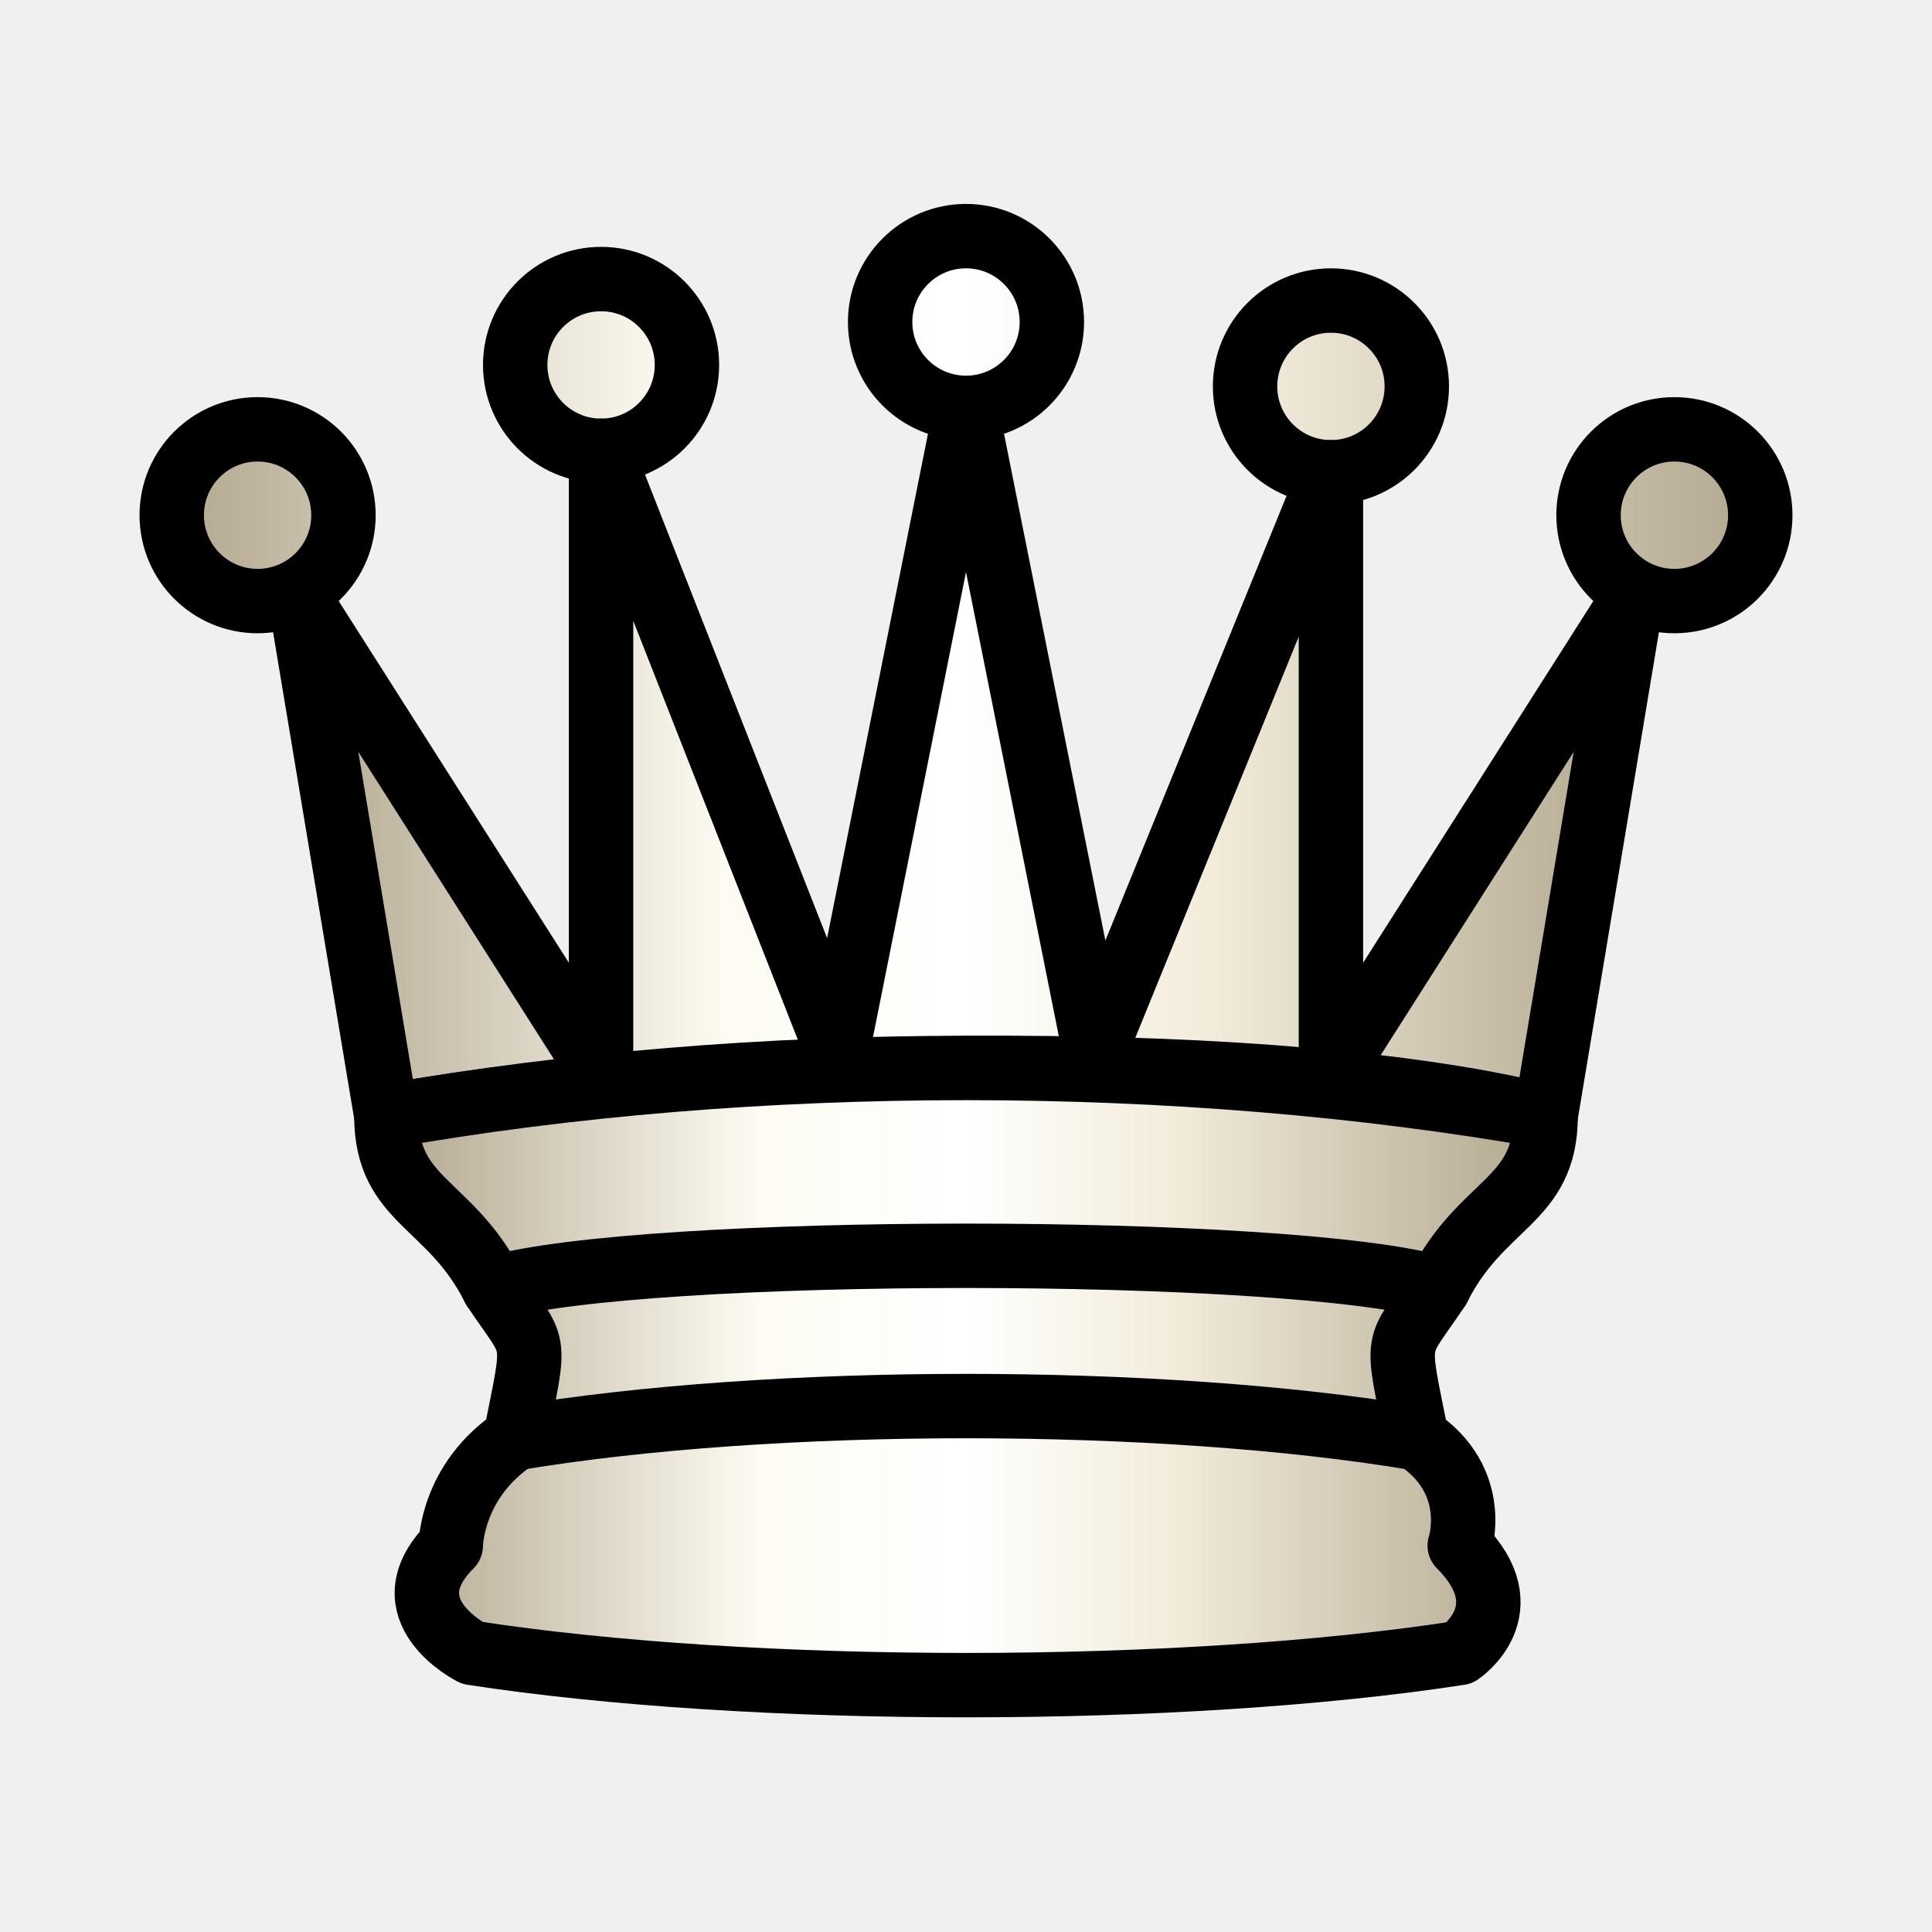
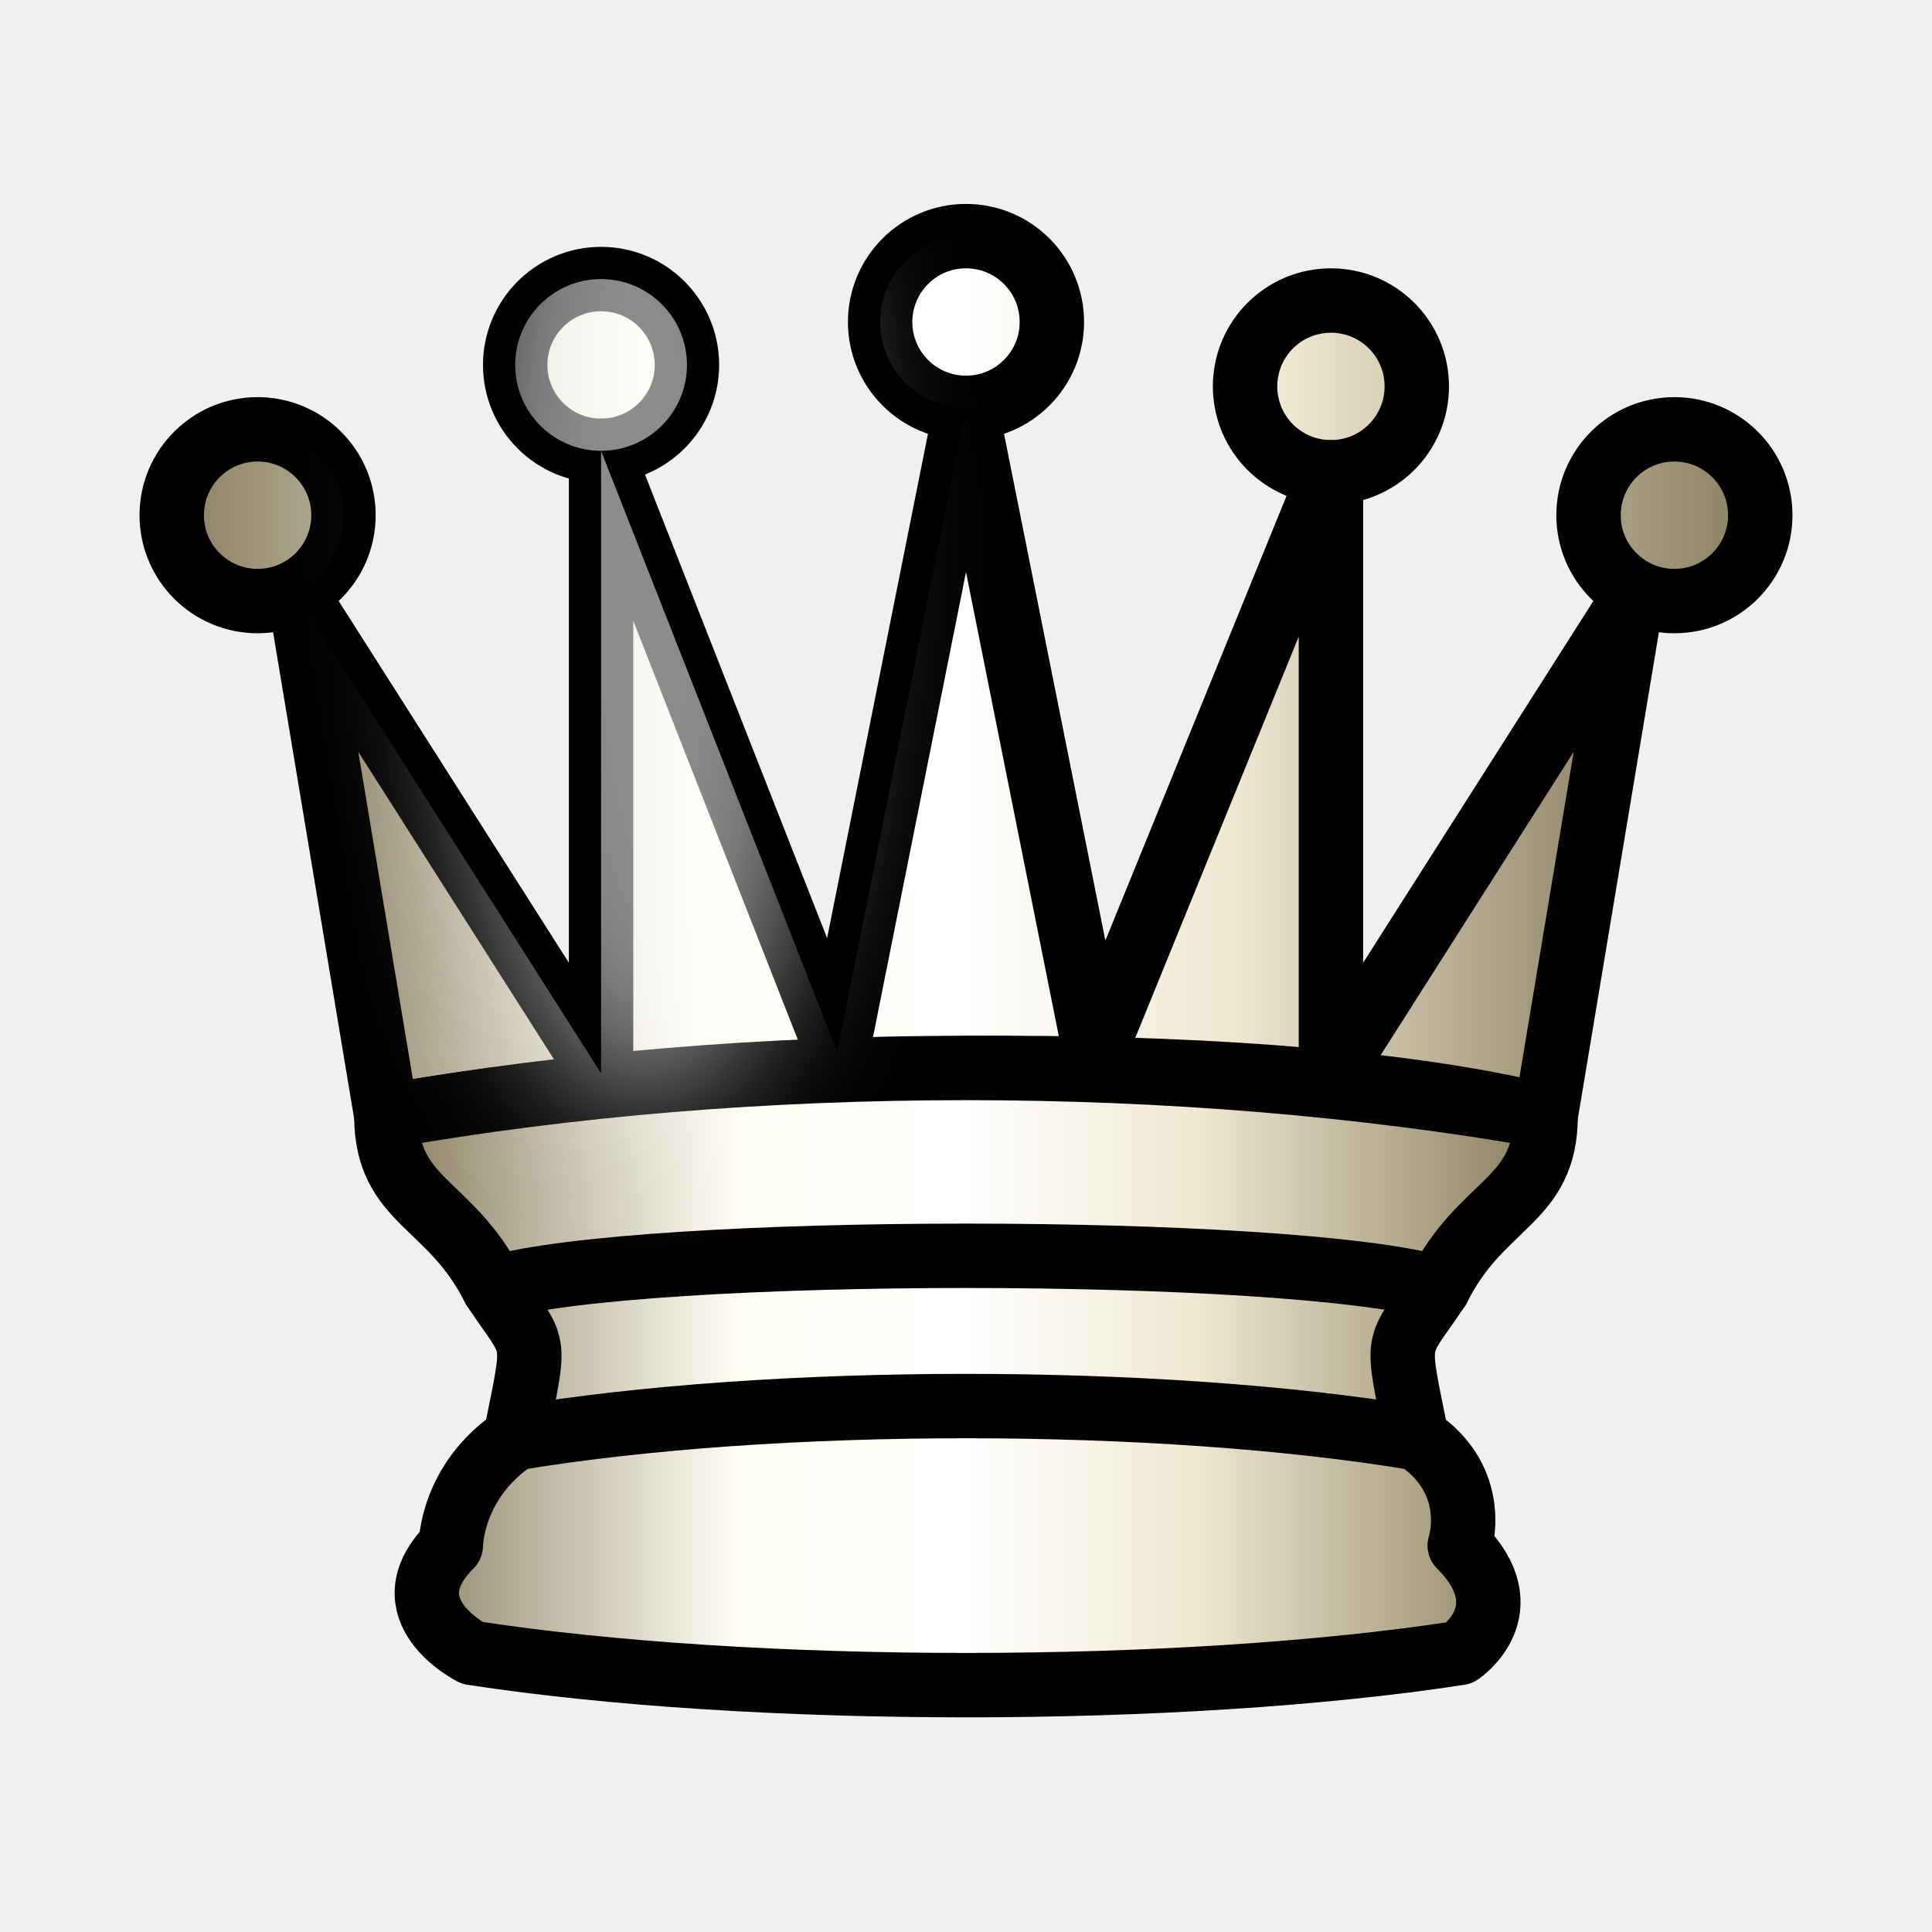
<svg xmlns="http://www.w3.org/2000/svg" viewBox="0 0 45 45">
  <defs>
    <linearGradient id="gw" x1="0" y1="0" x2="1" y2="0">
-       <stop offset="0" stop-color="#b3a88f" />
-       <stop offset=".32" stop-color="#fdfbf2" />
+       <stop offset="0" stop-color="#8a7f63" />
+       <stop offset=".3" stop-color="#fffdf4" />
      <stop offset=".5" stop-color="#ffffff" />
-       <stop offset=".68" stop-color="#f2ecdb" />
-       <stop offset="1" stop-color="#b3a88f" />
+       <stop offset=".7" stop-color="#efe8d2" />
+       <stop offset="1" stop-color="#8a7f63" />
    </linearGradient>
+     <filter id="soft" x="-40%" y="-40%" width="180%" height="180%">
+       <feGaussianBlur stdDeviation="1.6" />
+     </filter>
+     <clipPath id="cl">
+       <path d="M8 12a2 2 0 1 1-4 0 2 2 0 1 1 4 0m16.5-4.5a2 2 0 1 1-4 0 2 2 0 1 1 4 0M41 12a2 2 0 1 1-4 0 2 2 0 1 1 4 0M16 8.5a2 2 0 1 1-4 0 2 2 0 1 1 4 0M33 9a2 2 0 1 1-4 0 2 2 0 1 1 4 0" />
+       <path d="M9 26c8.5-1.5 21-1.5 27 0l2-12-7 11V11l-5.5 13.5-3-15-3 15-5.5-14V25L7 14z" />
+       <path d="M9 26c0 2 1.5 2 2.5 4 1 1.5 1 1 .5 3.5-1.5 1-1.5 2.5-1.5 2.5-1.5 1.5.5 2.5.5 2.5 6.5 1 16.5 1 23 0 0 0 1.5-1 0-2.5 0 0 .5-1.5-1-2.5-.5-2.5-.5-2 .5-3.5 1-2 2.5-2 2.5-4-8.5-1.5-18.5-1.5-27 0z" />
+       <path d="M11.5 30c3.5-1 18.5-1 22 0M12 33.5c6-1 15-1 21 0" />
+     </clipPath>
  </defs>
  <g fill="url(#gw)" fill-rule="evenodd" stroke="#000" stroke-linecap="round" stroke-linejoin="round" stroke-width="1.5">
    <path d="M8 12a2 2 0 1 1-4 0 2 2 0 1 1 4 0m16.5-4.5a2 2 0 1 1-4 0 2 2 0 1 1 4 0M41 12a2 2 0 1 1-4 0 2 2 0 1 1 4 0M16 8.5a2 2 0 1 1-4 0 2 2 0 1 1 4 0M33 9a2 2 0 1 1-4 0 2 2 0 1 1 4 0" />
    <path stroke-linecap="butt" d="M9 26c8.5-1.5 21-1.5 27 0l2-12-7 11V11l-5.5 13.5-3-15-3 15-5.5-14V25L7 14z" />
    <path stroke-linecap="butt" d="M9 26c0 2 1.5 2 2.5 4 1 1.5 1 1 .5 3.5-1.5 1-1.5 2.5-1.5 2.5-1.5 1.5.5 2.5.5 2.5 6.5 1 16.5 1 23 0 0 0 1.5-1 0-2.5 0 0 .5-1.5-1-2.5-.5-2.5-.5-2 .5-3.5 1-2 2.5-2 2.5-4-8.5-1.5-18.5-1.5-27 0z" />
    <path fill="none" d="M11.5 30c3.5-1 18.5-1 22 0M12 33.5c6-1 15-1 21 0" />
  </g>
+   <g clip-path="url(#cl)">
+     <ellipse cx="15" cy="13" rx="4.5" ry="13" fill="#ffffff" opacity="0.55" filter="url(#soft)" />
+   </g>
</svg>
